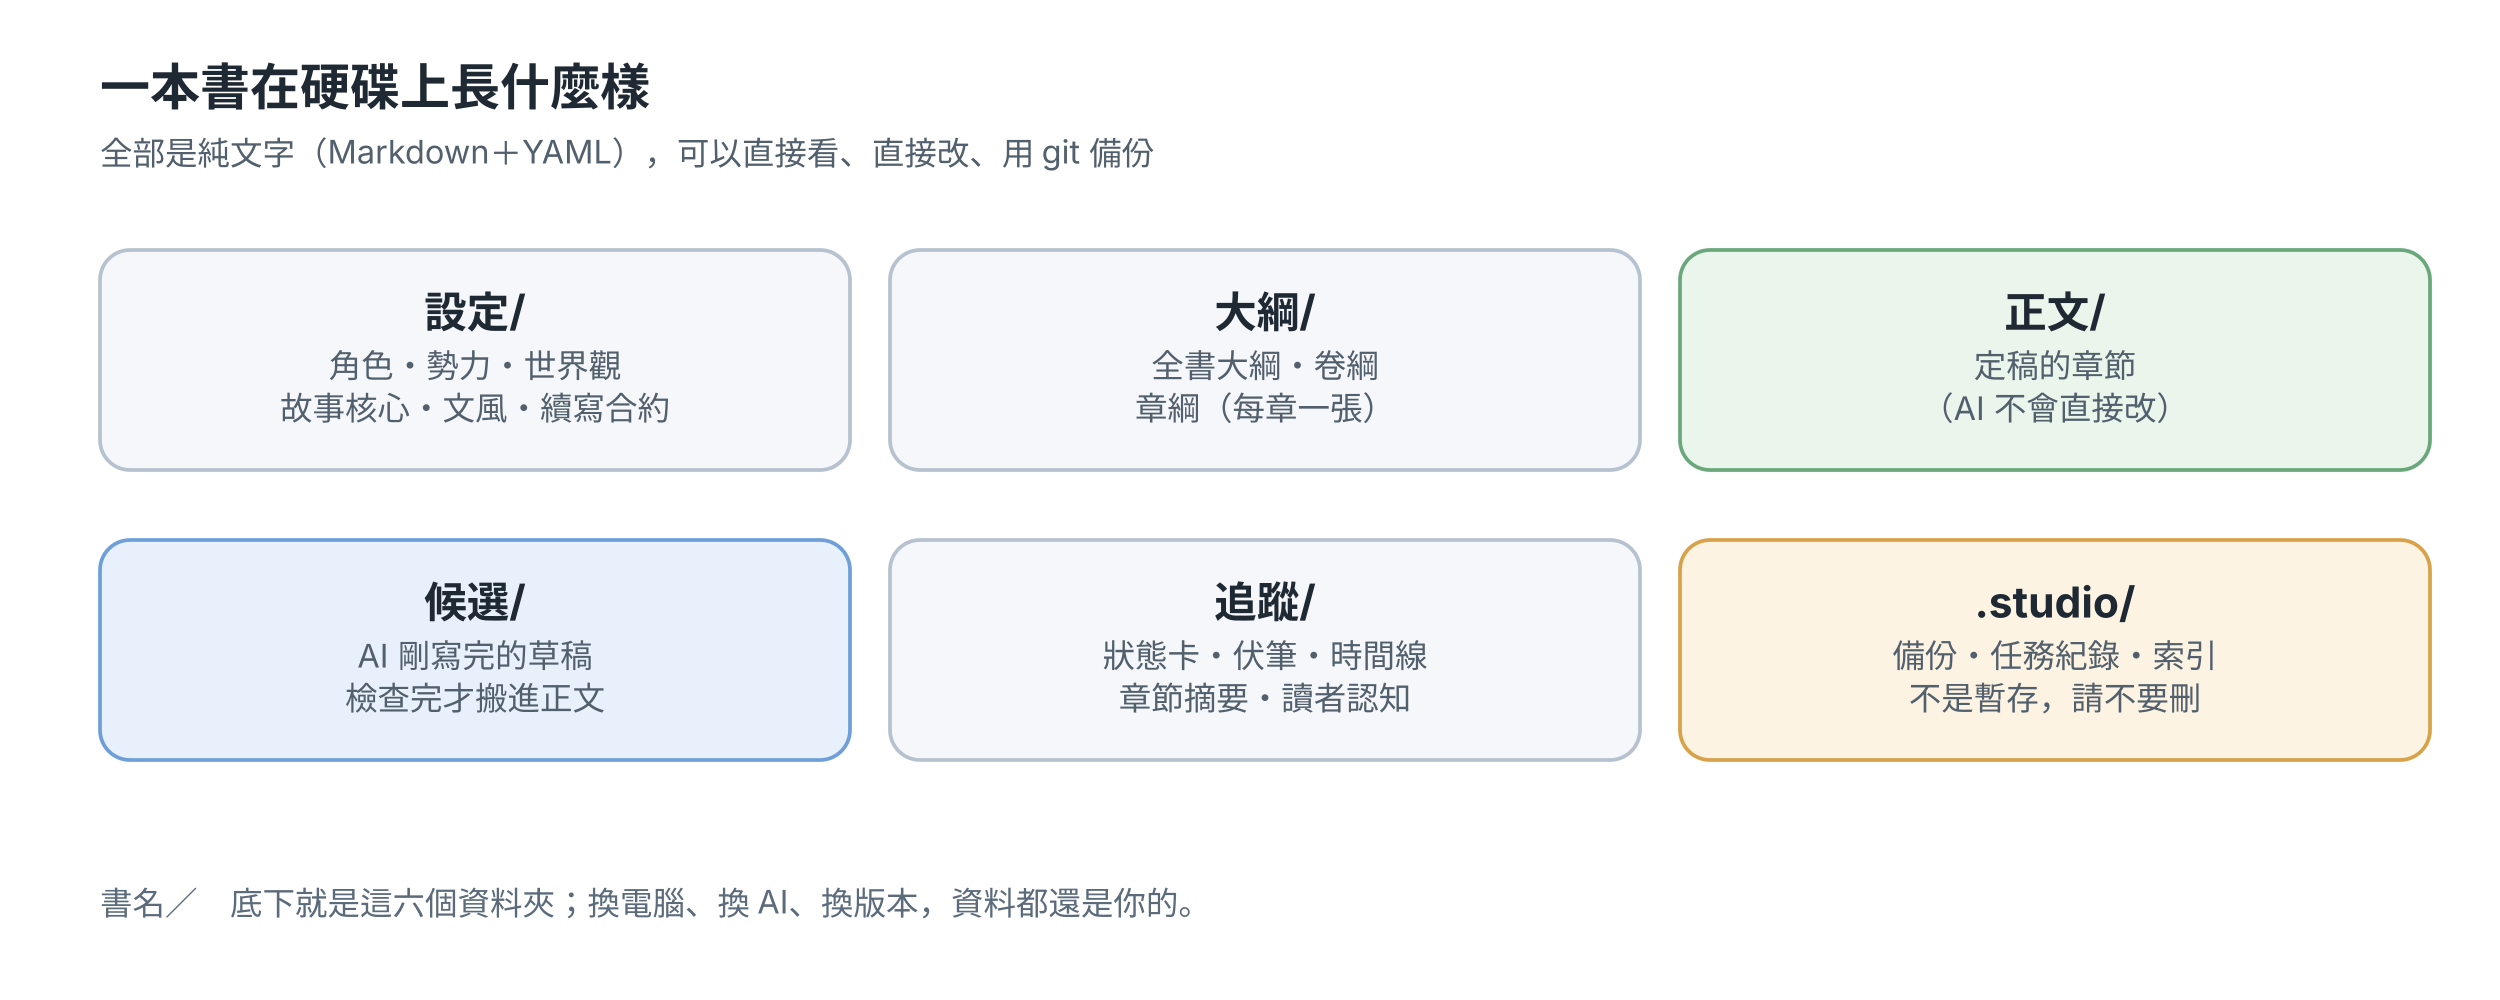
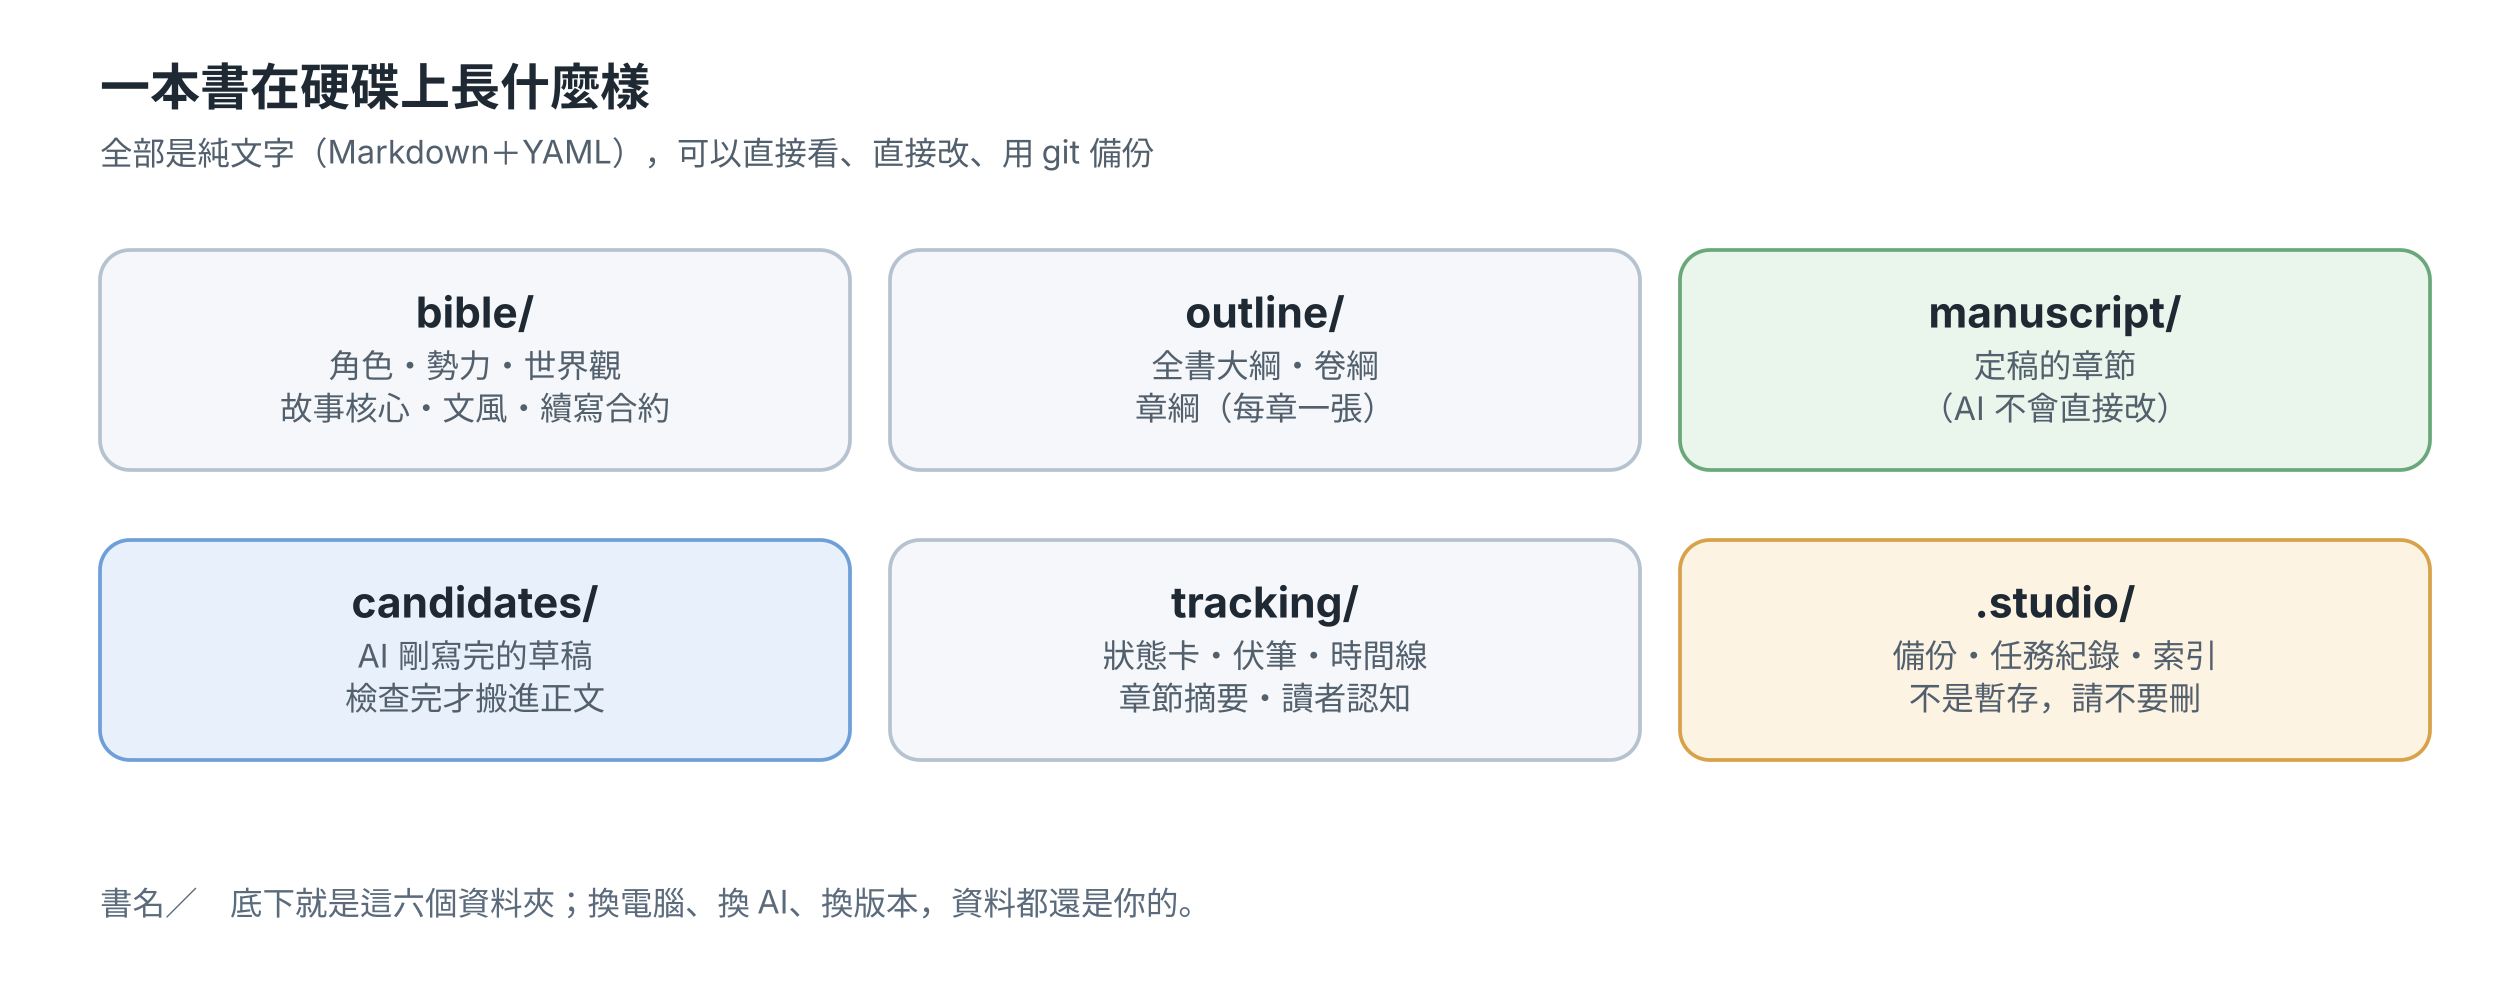
<svg xmlns="http://www.w3.org/2000/svg" viewBox="0 0 1000 400" width="1000" height="400" role="img" aria-label="一本書的資料夾結構">
  <defs>
    <marker id="arrow" viewBox="0 0 10 10" refX="9" refY="5" markerWidth="7" markerHeight="7" orient="auto-start-reverse">
      <path d="M0,0 L10,5 L0,10 z" fill="#5b6b7c" />
    </marker>
  </defs>
  <style>
    text { font-family: system-ui, -apple-system, 'Segoe UI', 'Noto Sans TC', 'Microsoft JhengHei', sans-serif; fill: #1f2933; }
    .t { font-size: 17px; font-weight: 700; }
    .s { font-size: 13px; fill: #52606d; }
    .l { font-size: 13px; fill: #5b6b7c; }
    .box { fill: #f5f7fa; stroke: #b6c2cf; stroke-width: 1.5; rx: 12; }
    .key { fill: #e8f1fb; stroke: #6f9fd8; }
    .ok  { fill: #eaf5ec; stroke: #6aa87b; }
    .warn{ fill: #fdf3e3; stroke: #d8a24a; }
    .dash{ stroke: #5b6b7c; stroke-width: 1.5; stroke-dasharray: 6 5; fill: none; marker-end: url(#arrow); }
    .line{ stroke: #5b6b7c; stroke-width: 1.5; fill: none; marker-end: url(#arrow); }
  </style>
  <text class="t" x="40" y="42" style="font-size:20px">一本書在硬碟上長什麼樣</text>
  <text class="s" x="40" y="66">全部是純文字（Markdown＋YAML），可以直接看、直接改、用 git 備份</text>
  <rect class="box " x="40" y="100" width="300" height="88" />
-   <text class="t" x="190" y="131" text-anchor="middle">設定/</text>
+   <text class="t" x="190" y="131" text-anchor="middle">bible/</text>
  <text class="s" x="190" y="151" text-anchor="middle">角色・勢力・世界觀</text>
  <text class="s" x="190" y="168" text-anchor="middle">故事核心・文風・續寫合約</text>
  <rect class="box " x="356" y="100" width="300" height="88" />
-   <text class="t" x="506" y="131" text-anchor="middle">大綱/</text>
+   <text class="t" x="506" y="131" text-anchor="middle">outline/</text>
  <text class="s" x="506" y="151" text-anchor="middle">全書大綱・卷綱</text>
  <text class="s" x="506" y="168" text-anchor="middle">章綱（每章一張）</text>
  <rect class="box ok" x="672" y="100" width="300" height="88" />
-   <text class="t" x="822" y="131" text-anchor="middle">正文/</text>
+   <text class="t" x="822" y="131" text-anchor="middle">manuscript/</text>
  <text class="s" x="822" y="151" text-anchor="middle">定稿的章節</text>
  <text class="s" x="822" y="168" text-anchor="middle">（AI 不會直接改）</text>
  <rect class="box key" x="40" y="216" width="300" height="88" />
-   <text class="t" x="190" y="247" text-anchor="middle">候選/</text>
+   <text class="t" x="190" y="247" text-anchor="middle">candidates/</text>
  <text class="s" x="190" y="267" text-anchor="middle">AI 剛寫完的草稿</text>
  <text class="s" x="190" y="284" text-anchor="middle">檢查完才搬進正文</text>
  <rect class="box " x="356" y="216" width="300" height="88" />
-   <text class="t" x="506" y="247" text-anchor="middle">追蹤/</text>
+   <text class="t" x="506" y="247" text-anchor="middle">tracking/</text>
  <text class="s" x="506" y="267" text-anchor="middle">狀態卡・伏筆・時間線</text>
  <text class="s" x="506" y="284" text-anchor="middle">章節摘要・讀者認知</text>
  <rect class="box warn" x="672" y="216" width="300" height="88" />
  <text class="t" x="822" y="247" text-anchor="middle">.studio/</text>
  <text class="s" x="822" y="267" text-anchor="middle">備份・任務紀錄・索引</text>
  <text class="s" x="822" y="284" text-anchor="middle">不是暫存，請不要刪</text>
  <text class="l" x="40" y="366" text-anchor="start">書名／　底下就是這六個資料夾；換電腦、換 AI、換版本，資料都還是你的。</text>
</svg>
